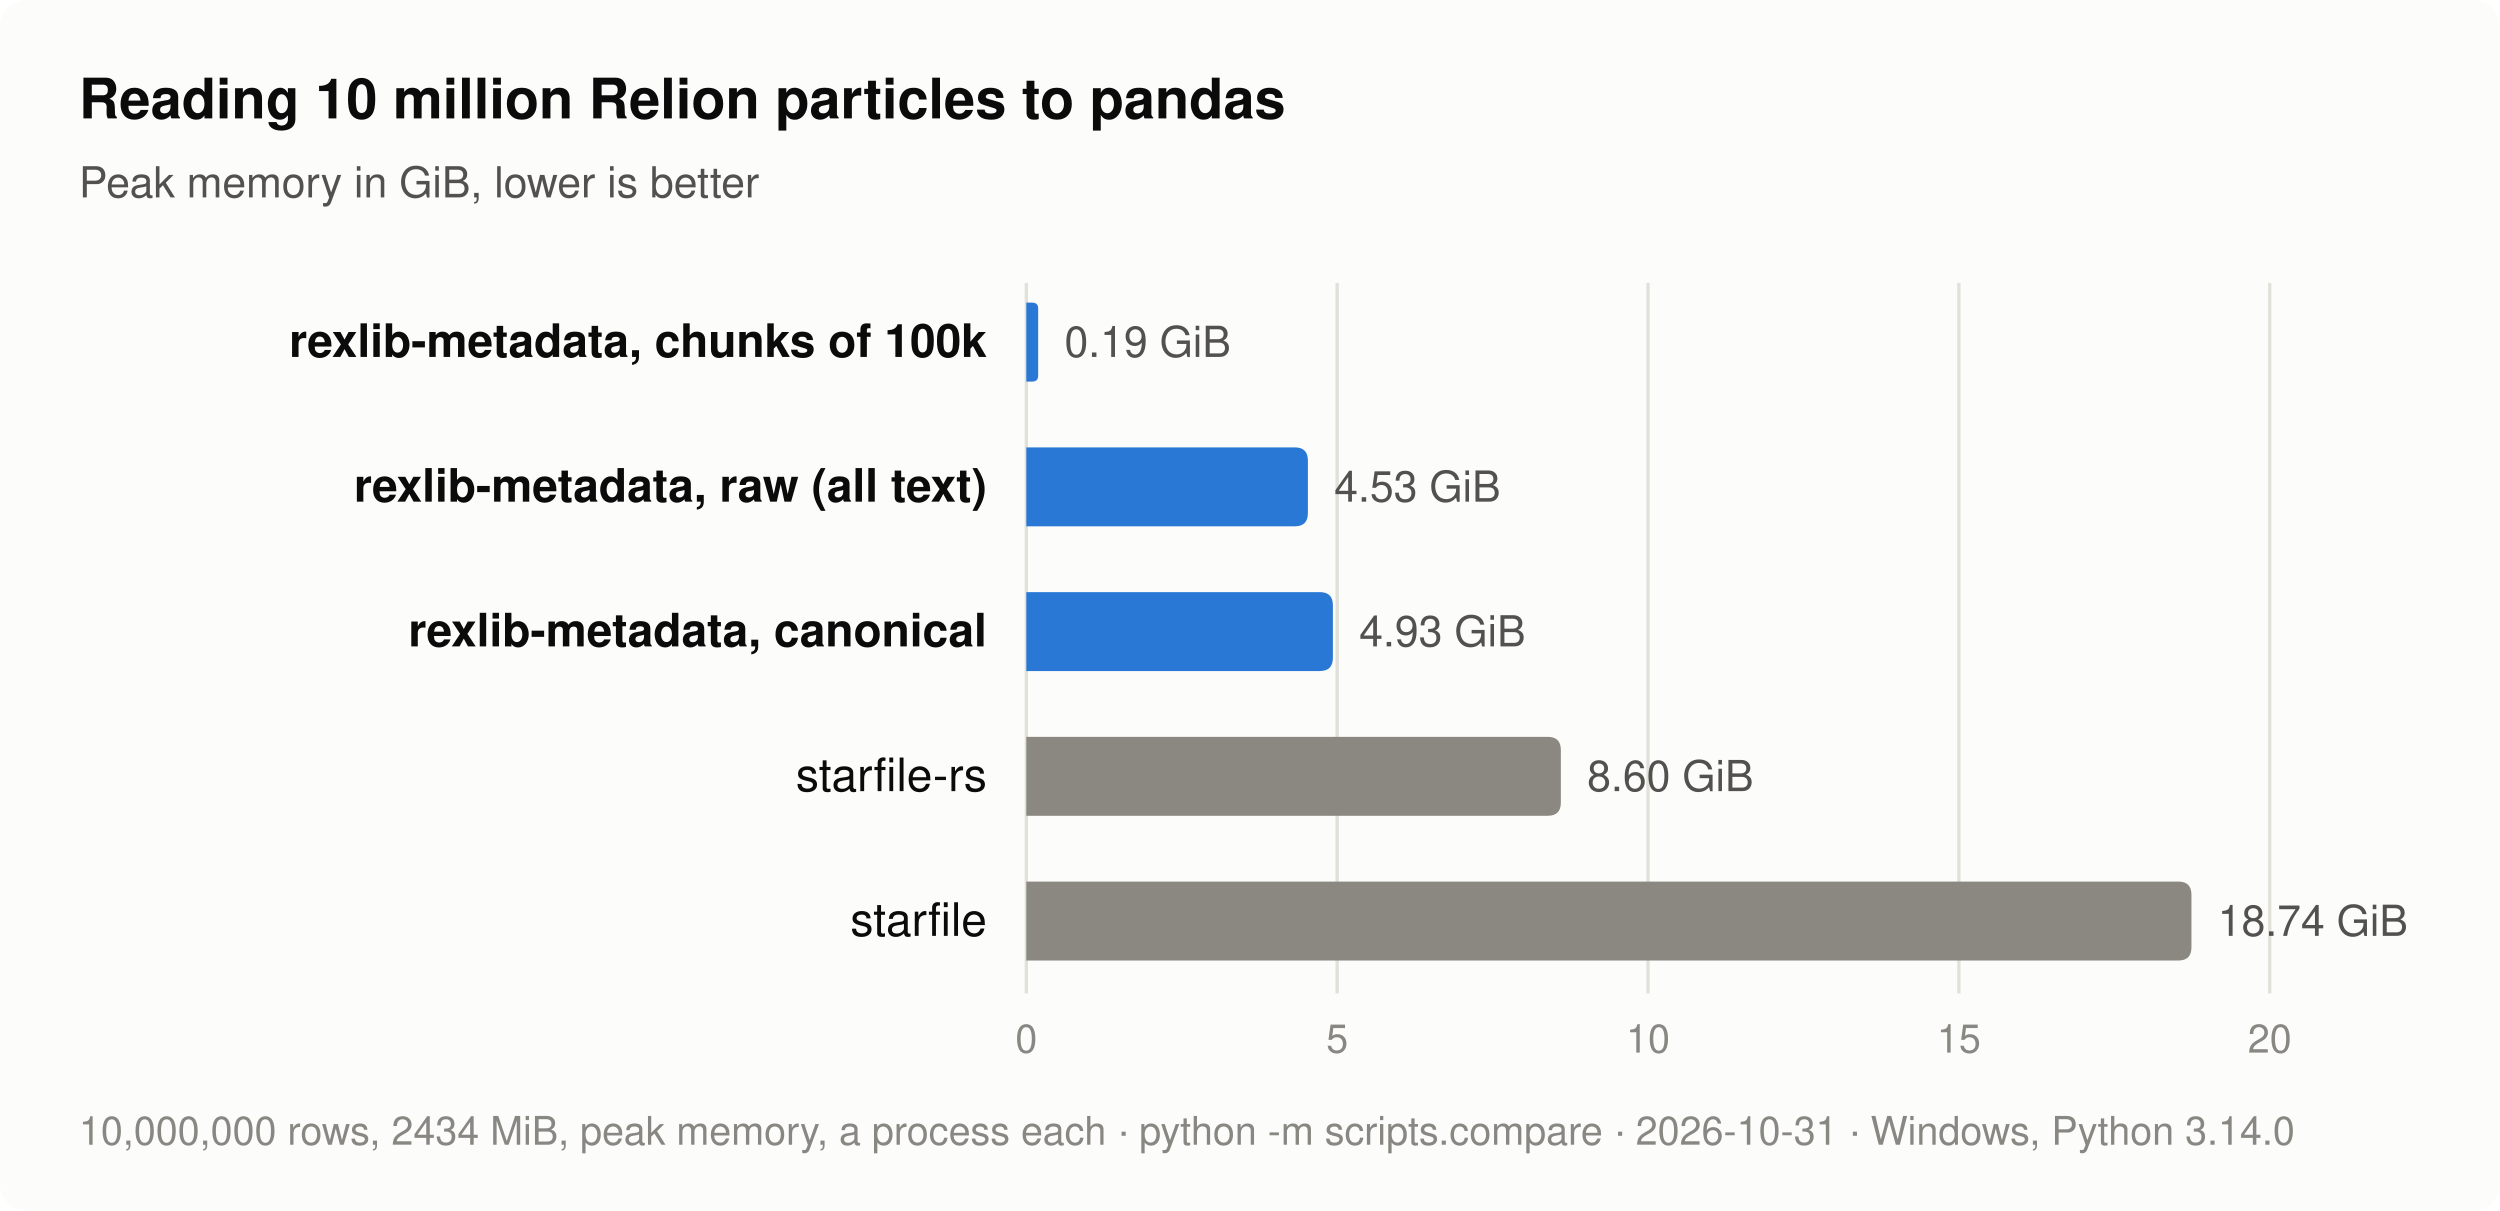
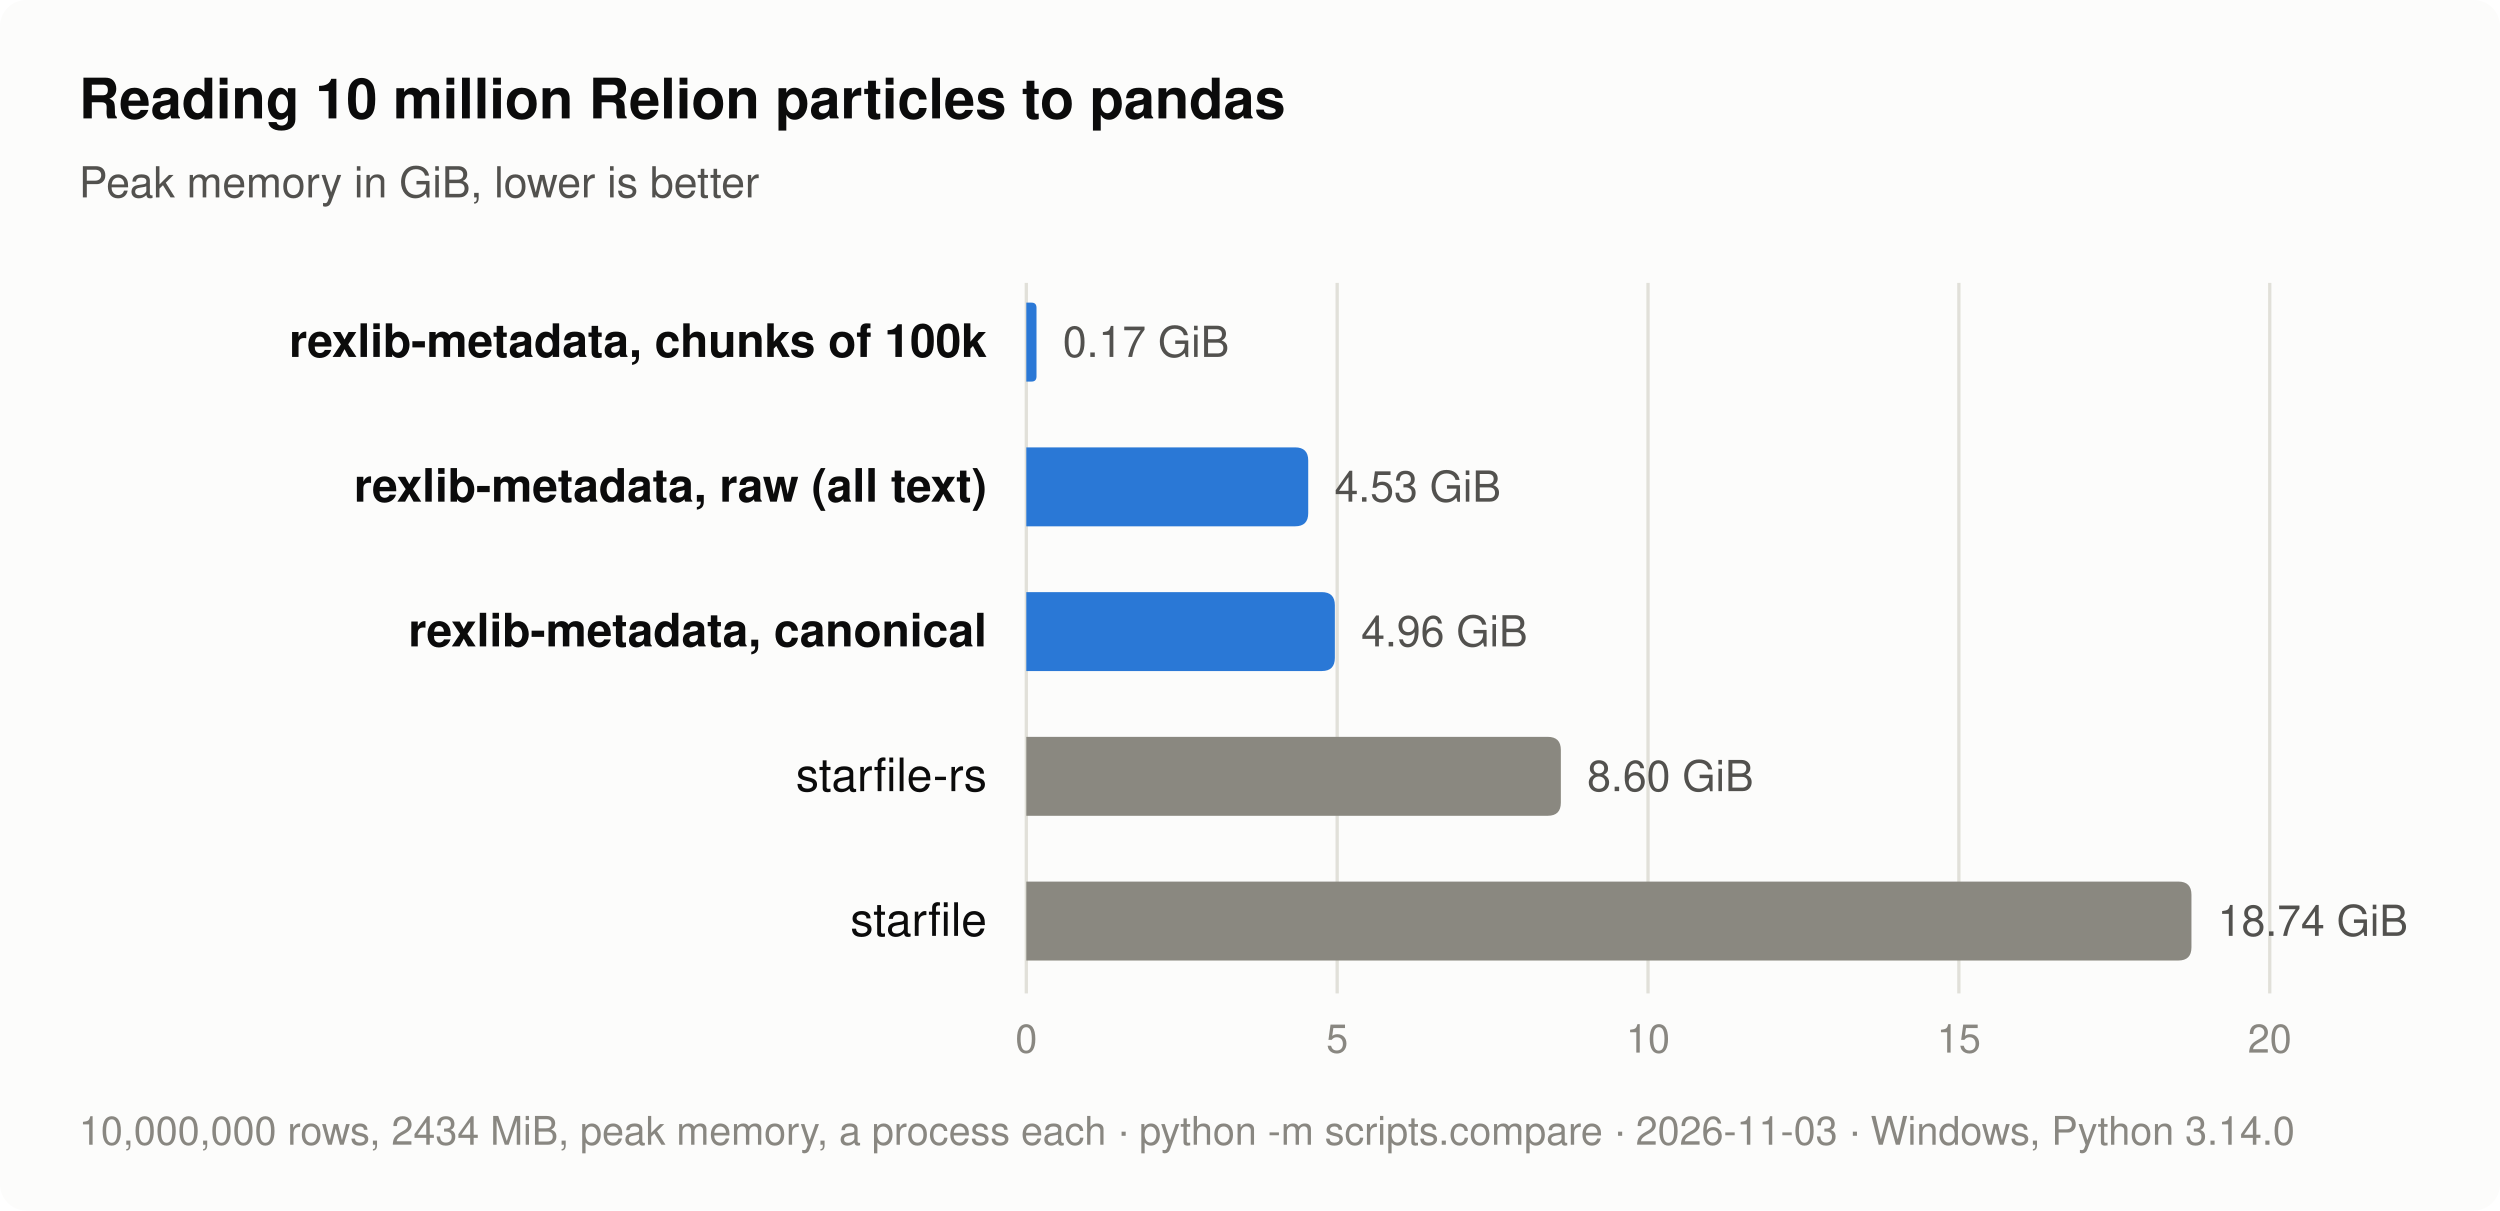
<svg xmlns="http://www.w3.org/2000/svg" width="760" height="368" viewBox="0 0 760 368" role="img" aria-label="Reading 10 million Relion particles to pandas">
  <rect width="760" height="368" rx="8" fill="#fcfcfb" />
  <text x="24.0" y="36.0" fill="#0b0b0b" font-size="17" font-weight="600" text-anchor="start" font-family="-apple-system, Segoe UI, Helvetica, Arial, sans-serif">Reading 10 million Relion particles to pandas</text>
  <text x="24.0" y="60.0" fill="#52514e" font-size="13" font-weight="400" text-anchor="start" font-family="-apple-system, Segoe UI, Helvetica, Arial, sans-serif">Peak memory in GiB, lower is better</text>
  <line x1="312.0" y1="86" x2="312.0" y2="302.0" stroke="#e1e0d9" stroke-width="1" />
  <text x="312.0" y="320.0" fill="#898781" font-size="12" font-weight="400" text-anchor="middle" font-family="-apple-system, Segoe UI, Helvetica, Arial, sans-serif">0</text>
  <line x1="406.5" y1="86" x2="406.5" y2="302.0" stroke="#e1e0d9" stroke-width="1" />
  <text x="406.5" y="320.0" fill="#898781" font-size="12" font-weight="400" text-anchor="middle" font-family="-apple-system, Segoe UI, Helvetica, Arial, sans-serif">5</text>
  <line x1="501.0" y1="86" x2="501.0" y2="302.0" stroke="#e1e0d9" stroke-width="1" />
  <text x="501.0" y="320.0" fill="#898781" font-size="12" font-weight="400" text-anchor="middle" font-family="-apple-system, Segoe UI, Helvetica, Arial, sans-serif">10</text>
  <line x1="595.5" y1="86" x2="595.5" y2="302.0" stroke="#e1e0d9" stroke-width="1" />
  <text x="595.5" y="320.0" fill="#898781" font-size="12" font-weight="400" text-anchor="middle" font-family="-apple-system, Segoe UI, Helvetica, Arial, sans-serif">15</text>
  <line x1="690.0" y1="86" x2="690.0" y2="302.0" stroke="#e1e0d9" stroke-width="1" />
  <text x="690.0" y="320.0" fill="#898781" font-size="12" font-weight="400" text-anchor="middle" font-family="-apple-system, Segoe UI, Helvetica, Arial, sans-serif">20</text>
  <text x="300.0" y="108.5" fill="#0b0b0b" font-size="14" font-weight="600" text-anchor="end" font-family="-apple-system, Segoe UI, Helvetica, Arial, sans-serif">rexlib-metadata, chunks of 100k</text>
-   <path d="M312.0,92.0 H313.8 Q315.6,92.0 315.6,93.8 V114.2 Q315.6,116.0 313.8,116.0 H312.0 Z" fill="#2a78d6" />
-   <text x="323.6" y="108.5" fill="#52514e" font-size="13" font-weight="400" text-anchor="start" font-family="-apple-system, Segoe UI, Helvetica, Arial, sans-serif">0.19 GiB</text>
+   <path d="M312.0,92.0 H313.6 Q315.1,92.0 315.1,93.6 V114.4 Q315.1,116.0 313.6,116.0 H312.0 Z" fill="#2a78d6" />
+   <text x="323.1" y="108.5" fill="#52514e" font-size="13" font-weight="400" text-anchor="start" font-family="-apple-system, Segoe UI, Helvetica, Arial, sans-serif">0.17 GiB</text>
  <text x="300.0" y="152.5" fill="#0b0b0b" font-size="14" font-weight="600" text-anchor="end" font-family="-apple-system, Segoe UI, Helvetica, Arial, sans-serif">rexlib-metadata, raw (all text)</text>
-   <path d="M312.0,136.0 H393.6 Q397.6,136.0 397.6,140.0 V156.0 Q397.6,160.0 393.6,160.0 H312.0 Z" fill="#2a78d6" />
-   <text x="405.6" y="152.5" fill="#52514e" font-size="13" font-weight="400" text-anchor="start" font-family="-apple-system, Segoe UI, Helvetica, Arial, sans-serif">4.53 GiB</text>
+   <path d="M312.0,136.0 H393.7 Q397.7,136.0 397.7,140.0 V156.0 Q397.7,160.0 393.7,160.0 H312.0 Z" fill="#2a78d6" />
+   <text x="405.7" y="152.5" fill="#52514e" font-size="13" font-weight="400" text-anchor="start" font-family="-apple-system, Segoe UI, Helvetica, Arial, sans-serif">4.53 GiB</text>
  <text x="300.0" y="196.5" fill="#0b0b0b" font-size="14" font-weight="600" text-anchor="end" font-family="-apple-system, Segoe UI, Helvetica, Arial, sans-serif">rexlib-metadata, canonical</text>
-   <path d="M312.0,180.0 H401.2 Q405.2,180.0 405.2,184.0 V200.0 Q405.2,204.0 401.2,204.0 H312.0 Z" fill="#2a78d6" />
-   <text x="413.2" y="196.5" fill="#52514e" font-size="13" font-weight="400" text-anchor="start" font-family="-apple-system, Segoe UI, Helvetica, Arial, sans-serif">4.93 GiB</text>
+   <path d="M312.0,180.0 H401.8 Q405.8,180.0 405.8,184.0 V200.0 Q405.8,204.0 401.8,204.0 H312.0 Z" fill="#2a78d6" />
+   <text x="413.8" y="196.5" fill="#52514e" font-size="13" font-weight="400" text-anchor="start" font-family="-apple-system, Segoe UI, Helvetica, Arial, sans-serif">4.96 GiB</text>
  <text x="300.0" y="240.5" fill="#0b0b0b" font-size="14" font-weight="400" text-anchor="end" font-family="-apple-system, Segoe UI, Helvetica, Arial, sans-serif">starfile-rs</text>
  <path d="M312.0,224.0 H470.5 Q474.5,224.0 474.5,228.0 V244.0 Q474.5,248.0 470.5,248.0 H312.0 Z" fill="#8a8880" />
  <text x="482.5" y="240.5" fill="#52514e" font-size="13" font-weight="400" text-anchor="start" font-family="-apple-system, Segoe UI, Helvetica, Arial, sans-serif">8.60 GiB</text>
  <text x="300.0" y="284.5" fill="#0b0b0b" font-size="14" font-weight="400" text-anchor="end" font-family="-apple-system, Segoe UI, Helvetica, Arial, sans-serif">starfile</text>
  <path d="M312.0,268.0 H662.2 Q666.2,268.0 666.2,272.0 V288.0 Q666.2,292.0 662.2,292.0 H312.0 Z" fill="#8a8880" />
  <text x="674.2" y="284.5" fill="#52514e" font-size="13" font-weight="400" text-anchor="start" font-family="-apple-system, Segoe UI, Helvetica, Arial, sans-serif">18.74 GiB</text>
-   <text x="24.0" y="348.0" fill="#898781" font-size="12" font-weight="400" text-anchor="start" font-family="-apple-system, Segoe UI, Helvetica, Arial, sans-serif">10,000,000 rows, 2434 MiB, peak memory, a process each · python -m scripts.compare · 2026-10-31 · Windows, Python 3.14.0</text>
+   <text x="24.0" y="348.0" fill="#898781" font-size="12" font-weight="400" text-anchor="start" font-family="-apple-system, Segoe UI, Helvetica, Arial, sans-serif">10,000,000 rows, 2434 MiB, peak memory, a process each · python -m scripts.compare · 2026-11-03 · Windows, Python 3.14.0</text>
</svg>
